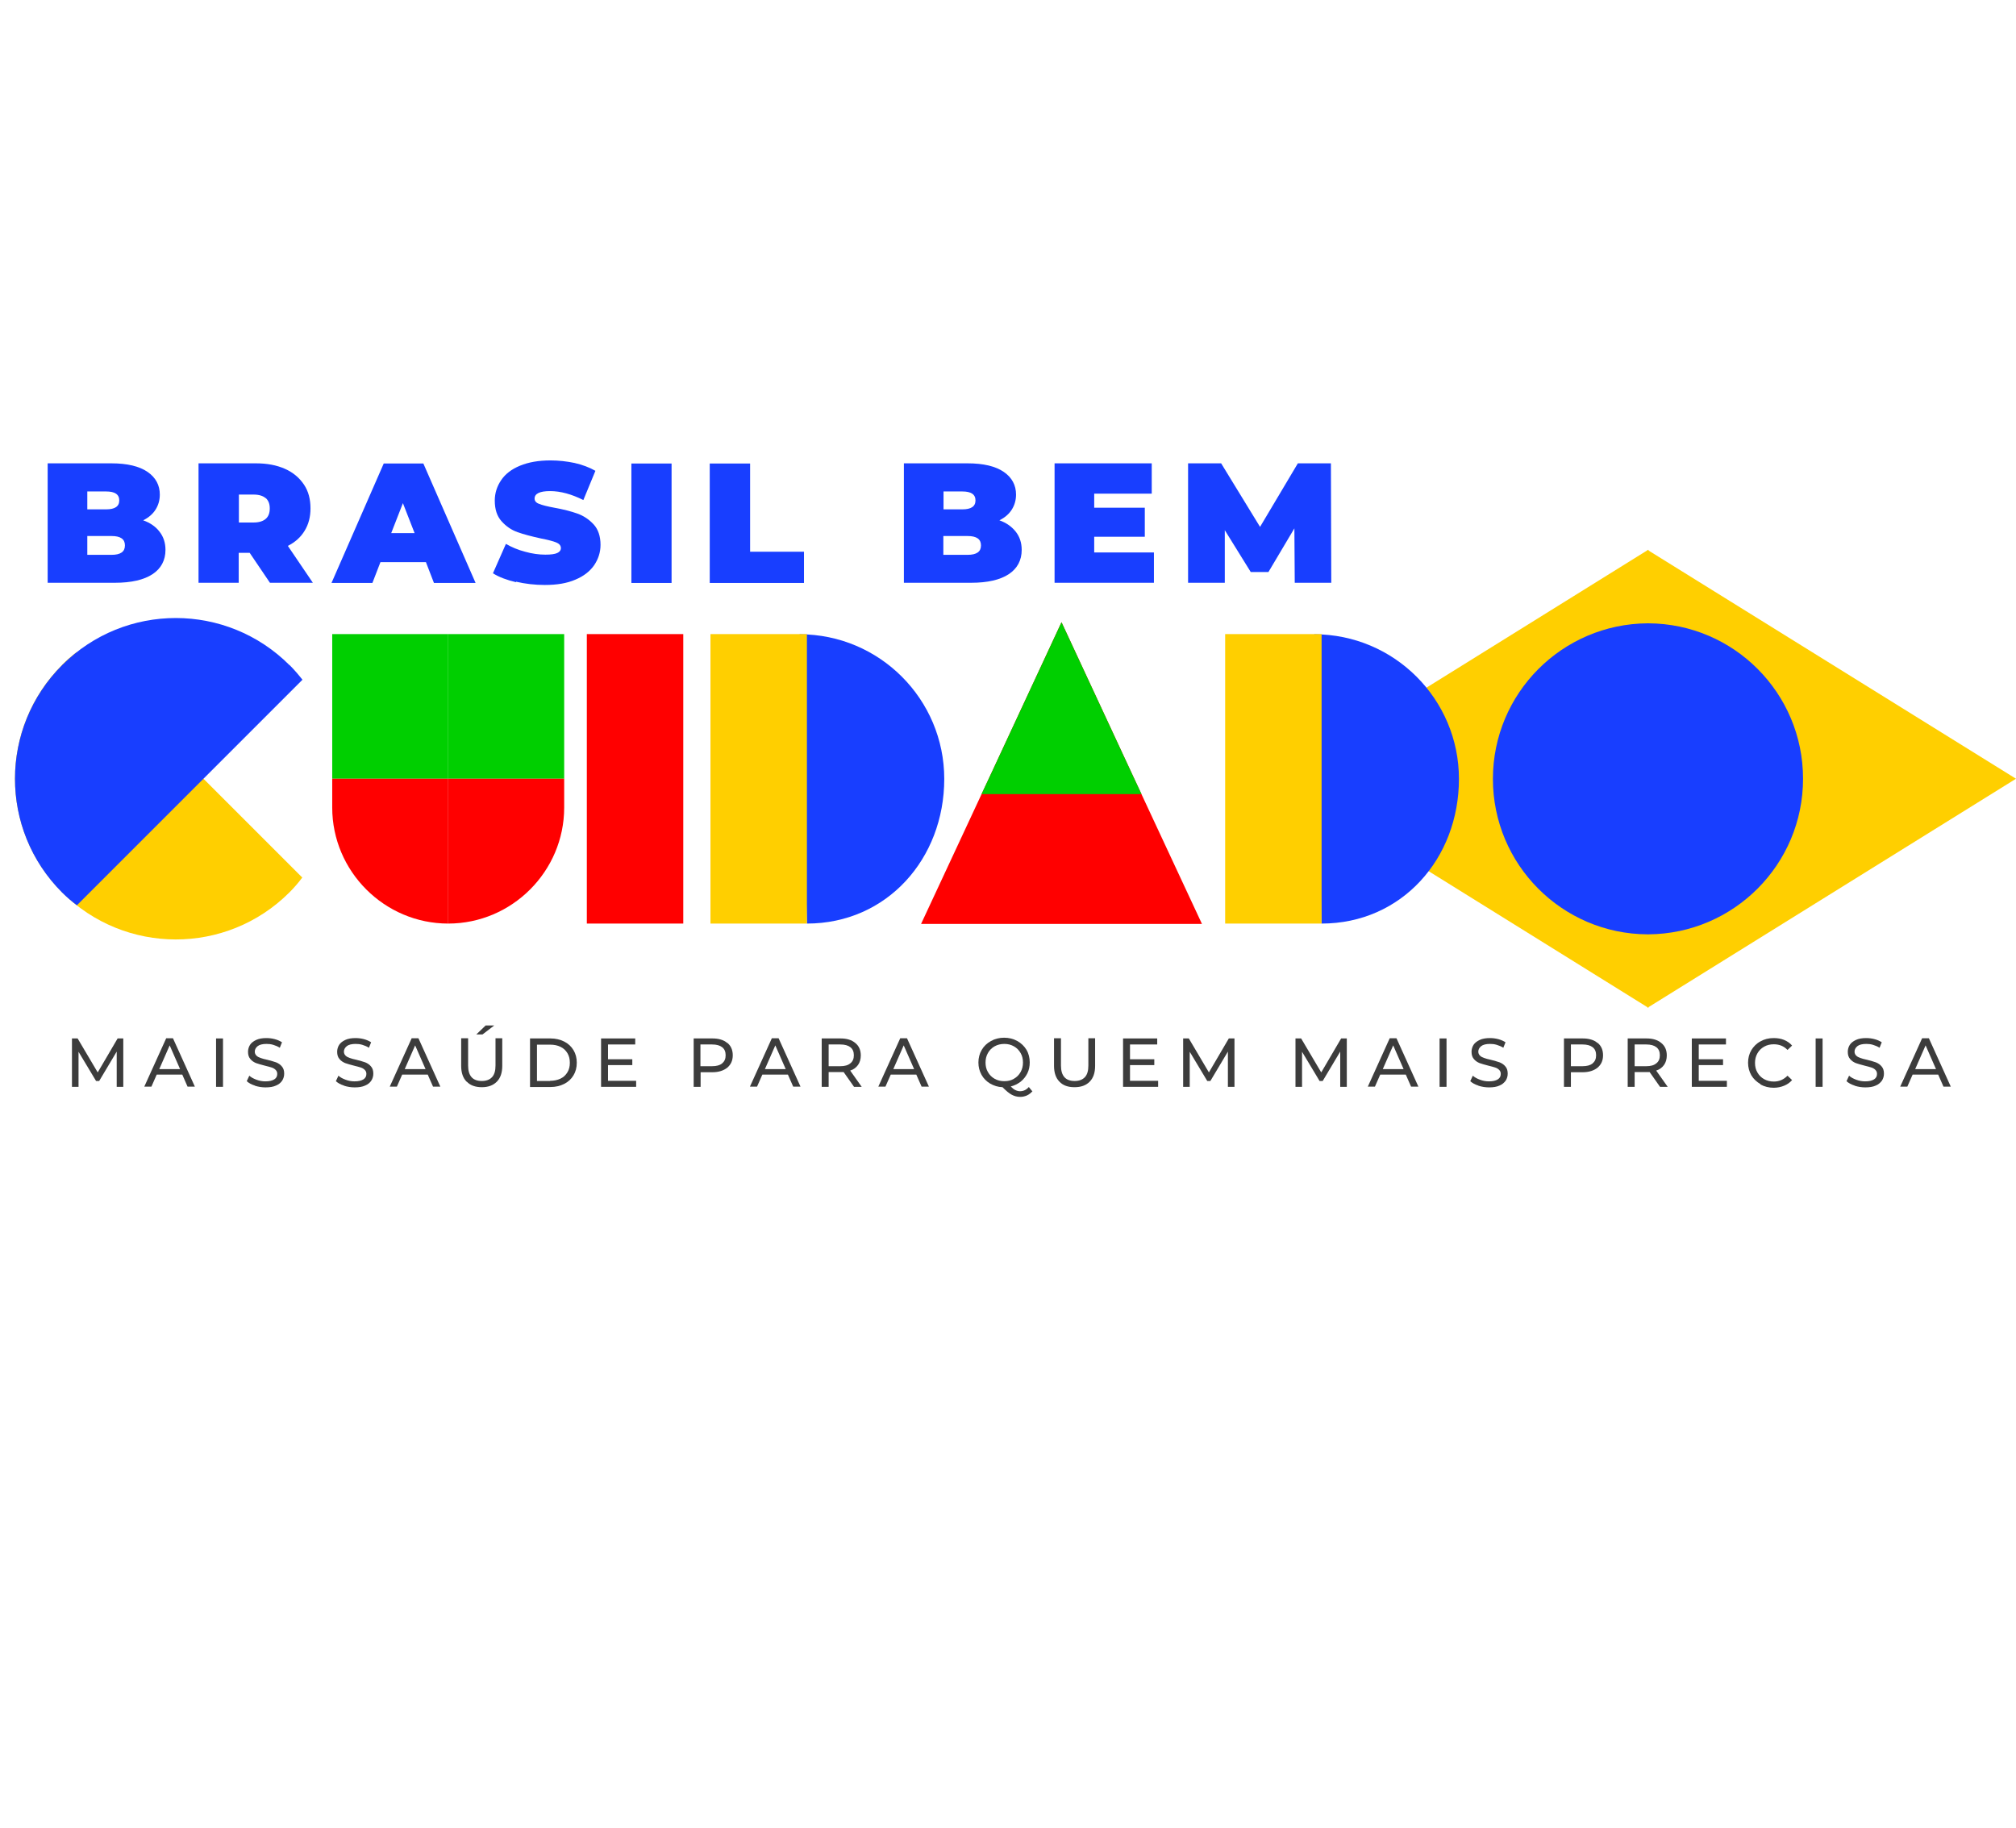
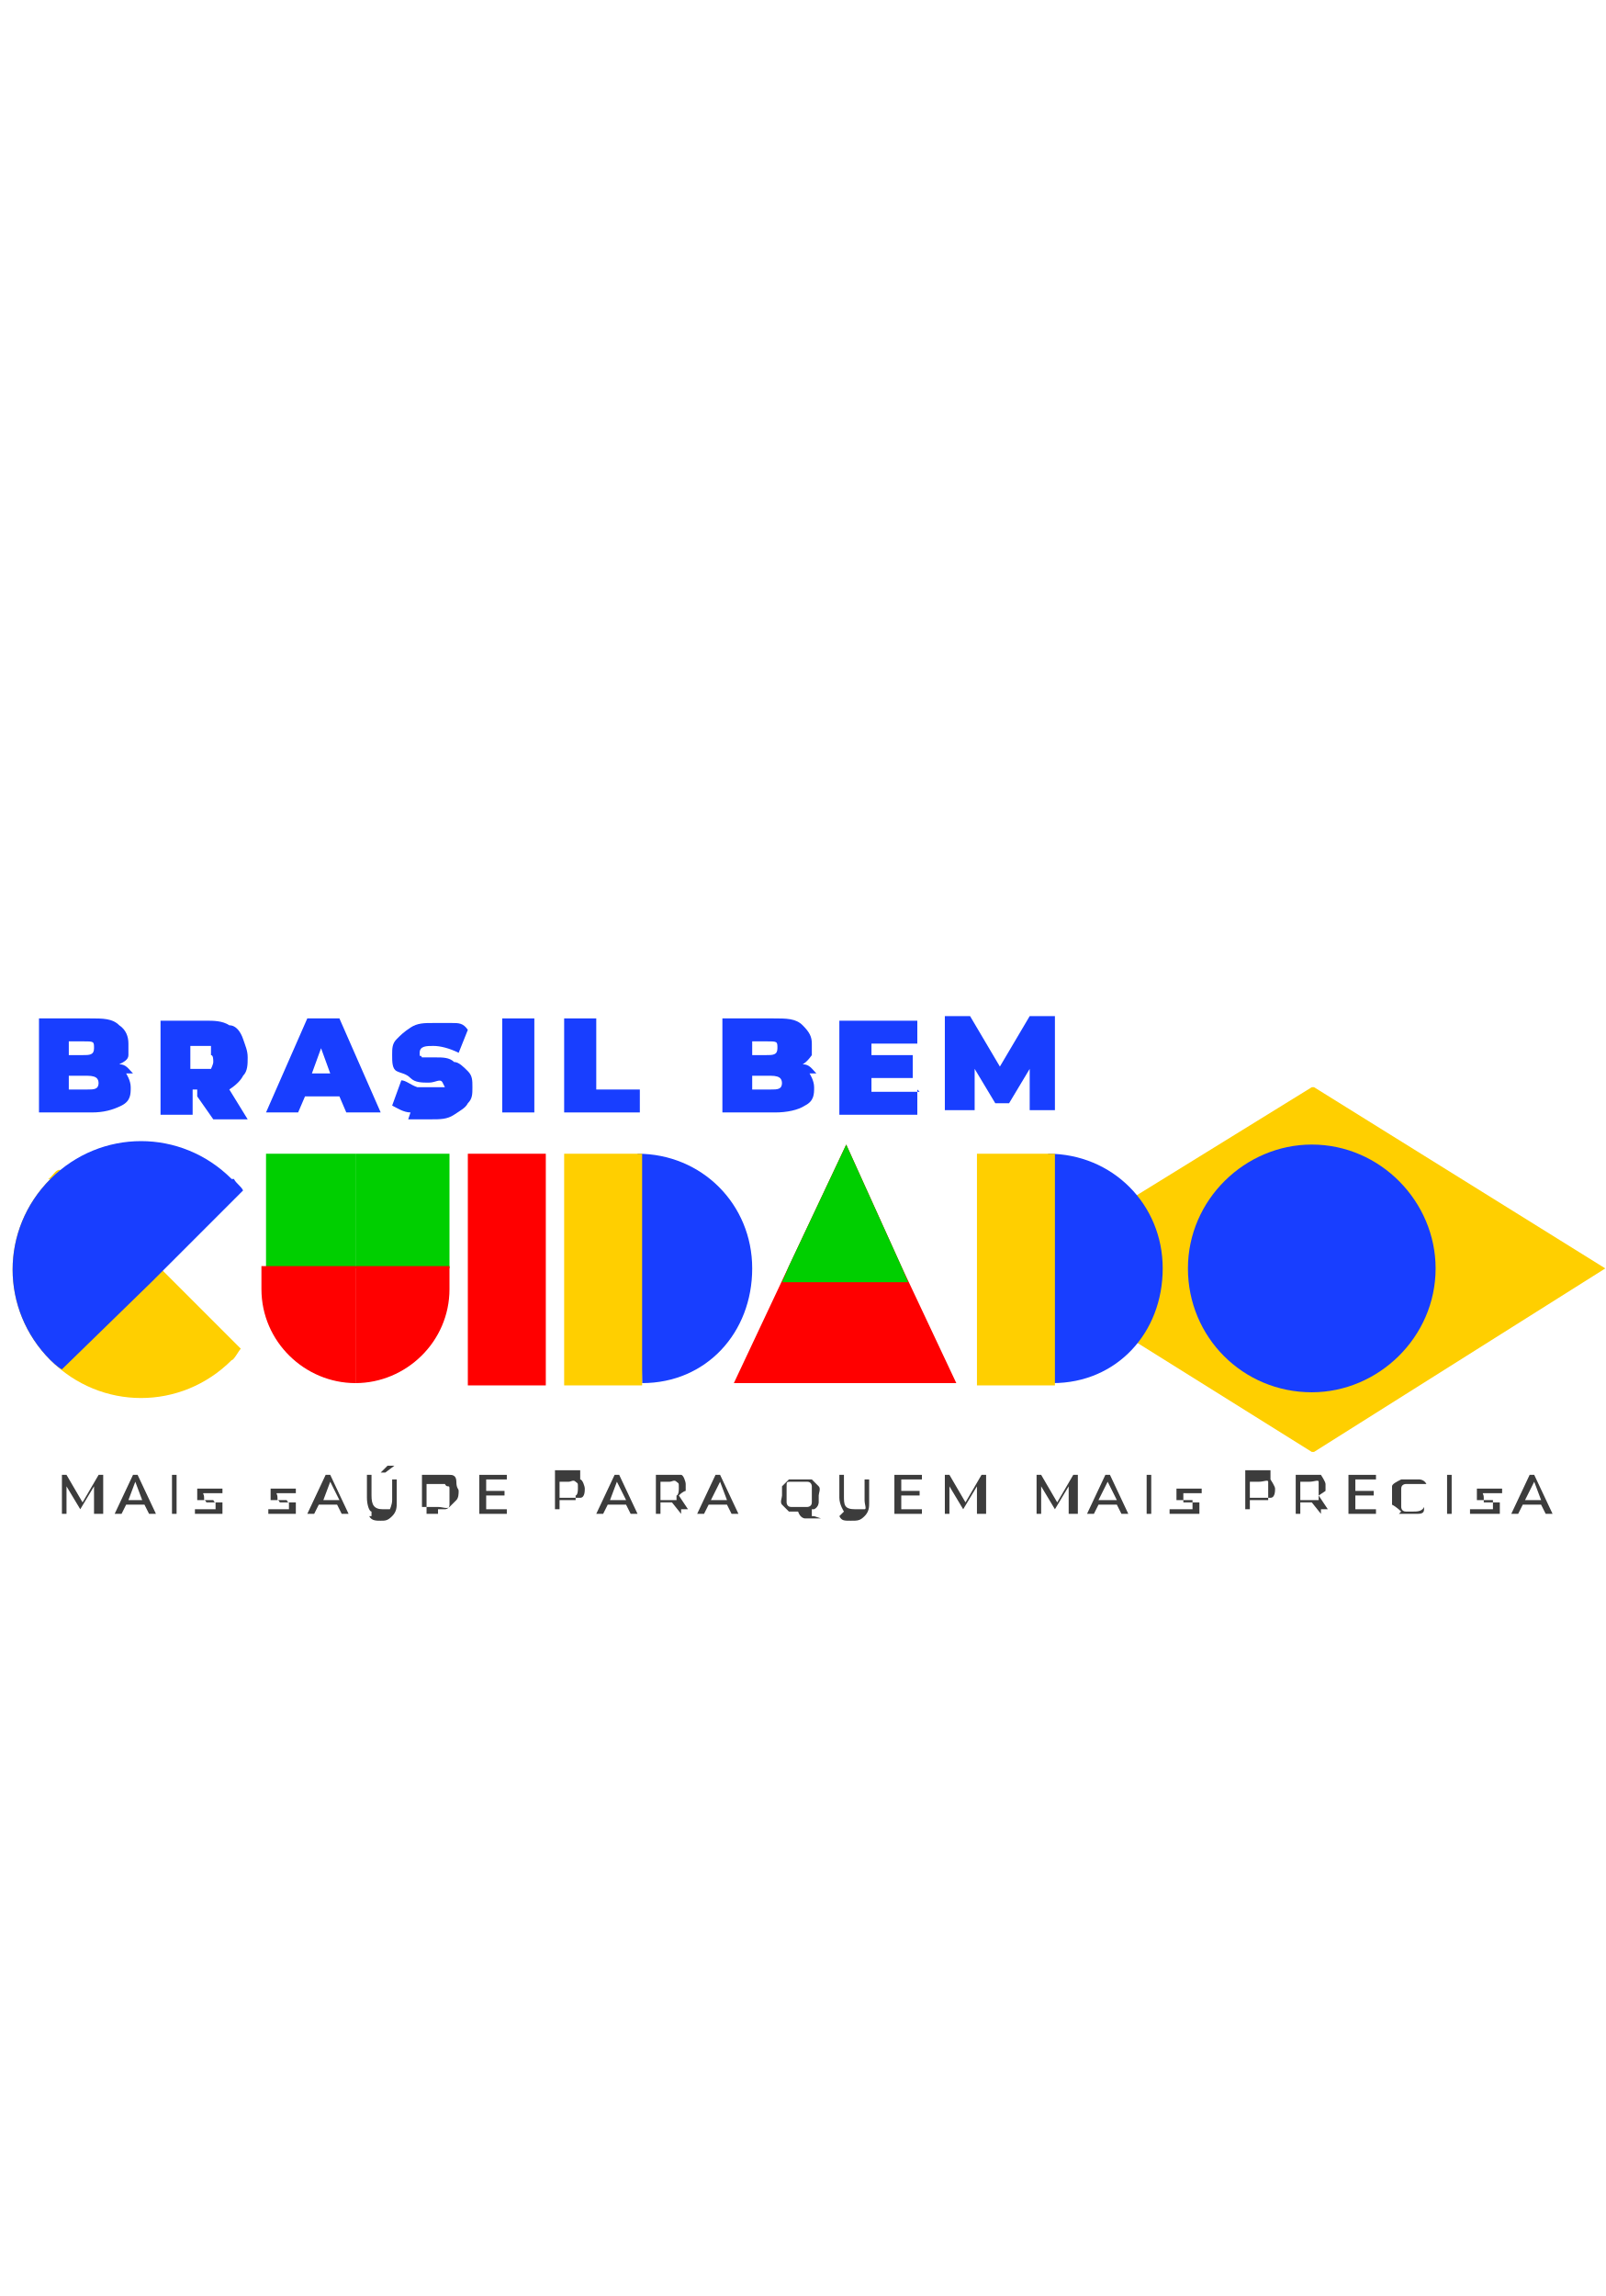
- <svg xmlns="http://www.w3.org/2000/svg" id="Layer_2" data-name="Layer 2" viewBox="0 0 110.38 100.05">
+ <svg xmlns="http://www.w3.org/2000/svg" id="Layer_2" version="1.1" viewBox="0 0 70 100.1">
  <defs>
    <style>
-       .cls-1 {
+       .st0 {
        fill: none;
      }

-       .cls-2 {
+       .st1 {
        fill: #ffcf00;
      }

-       .cls-3 {
+       .st2 {
        fill: #3c3c3c;
      }

-       .cls-4, .cls-5 {
+       .st3, .st4 {
        fill: red;
      }

-       .cls-4, .cls-6 {
+       .st3, .st5 {
        fill-rule: evenodd;
      }

-       .cls-7 {
+       .st6 {
        fill: #183eff;
      }

-       .cls-6 {
+       .st5 {
        fill: #00cf00;
      }
    </style>
  </defs>
-   <g id="Layer_1-2" data-name="Layer 1">
-     <rect class="cls-1" width="110.38" height="100.05" />
+   <g id="Layer_1-2">
+     <rect class="st0" y="28.3" width="70" height="63.4" />
    <g>
      <g>
-         <path class="cls-7" d="M8.74,29.12c.21.27.32.6.32.99,0,.57-.24,1.02-.71,1.33-.47.31-1.16.47-2.06.47h-3.68v-6.54h3.49c.87,0,1.53.16,1.98.47.45.31.67.73.67,1.24,0,.31-.08.58-.23.82-.15.24-.38.44-.68.59.39.14.69.35.9.63ZM4.78,26.92v.97h1.03c.48,0,.72-.16.72-.49s-.24-.49-.72-.49h-1.03ZM6.84,29.86c0-.34-.24-.51-.73-.51h-1.33v1.03h1.33c.49,0,.73-.17.73-.51Z" />
-         <path class="cls-7" d="M13.67,30.27h-.6v1.64h-2.2v-6.54h3.15c.6,0,1.13.1,1.58.3.45.2.79.49,1.04.86s.36.81.36,1.31c0,.47-.11.88-.32,1.22-.21.35-.52.63-.92.83l1.37,2.02h-2.35l-1.11-1.64ZM14.55,27.28c-.15-.13-.37-.2-.67-.2h-.8v1.53h.8c.3,0,.52-.07.67-.2.15-.13.22-.32.22-.57s-.07-.43-.22-.57Z" />
-         <path class="cls-7" d="M23.31,30.78h-2.48l-.44,1.14h-2.24l2.86-6.54h2.17l2.86,6.54h-2.28l-.44-1.14ZM22.7,29.19l-.64-1.64-.64,1.64h1.27Z" />
-         <path class="cls-7" d="M28.26,31.88c-.51-.12-.94-.28-1.27-.49l.71-1.61c.31.18.66.33,1.05.43.39.11.76.16,1.11.16.31,0,.52-.03.65-.09.13-.06.2-.15.2-.27,0-.14-.09-.24-.26-.31-.17-.07-.45-.14-.85-.22-.5-.11-.92-.22-1.26-.34-.34-.12-.63-.32-.88-.6-.25-.28-.37-.65-.37-1.13,0-.41.12-.78.35-1.12.23-.34.57-.6,1.03-.79.46-.19,1.01-.29,1.67-.29.45,0,.89.05,1.32.14.43.1.81.24,1.14.43l-.66,1.6c-.64-.32-1.25-.49-1.82-.49s-.85.14-.85.41c0,.13.08.23.25.29.17.07.45.14.83.21.5.09.92.2,1.26.32.34.12.64.32.89.59.25.27.38.65.38,1.12,0,.41-.12.78-.35,1.12-.23.33-.57.6-1.03.79-.46.2-1.01.29-1.67.29-.54,0-1.07-.06-1.58-.18Z" />
-         <path class="cls-7" d="M34.57,25.38h2.2v6.54h-2.2v-6.54Z" />
-         <path class="cls-7" d="M38.87,25.38h2.2v4.83h2.95v1.71h-5.16v-6.54Z" />
-         <path class="cls-7" d="M55.62,29.12c.21.27.32.6.32.99,0,.57-.24,1.02-.71,1.33-.47.31-1.16.47-2.06.47h-3.68v-6.54h3.49c.87,0,1.53.16,1.98.47.45.31.67.73.67,1.24,0,.31-.08.58-.23.82-.15.24-.38.44-.68.59.39.14.68.35.9.63ZM51.66,26.92v.97h1.03c.48,0,.72-.16.72-.49s-.24-.49-.72-.49h-1.03ZM53.71,29.86c0-.34-.24-.51-.73-.51h-1.33v1.03h1.33c.49,0,.73-.17.73-.51Z" />
-         <path class="cls-7" d="M63.18,30.25v1.66h-5.44v-6.54h5.32v1.66h-3.15v.77h2.77v1.59h-2.77v.86h3.27Z" />
-         <path class="cls-7" d="M70.89,31.91l-.02-2.98-1.42,2.39h-.97l-1.42-2.29v2.88h-2.01v-6.54h1.81l2.13,3.48,2.07-3.48h1.81l.02,6.54h-2.01Z" />
+         <path class="st6" d="M5.5,46.8c0,0,.2.3.2.6s0,.6-.4.8-.8.3-1.3.3H1.7v-4.1h2.2c.6,0,1,0,1.3.3.3.2.4.5.4.8s0,.3,0,.5-.2.3-.4.4c.3,0,.4.2.6.4h-.2ZM3,45.4v.6h.6c.3,0,.5,0,.5-.3s0-.3-.5-.3h-.6ZM4.3,47.3c0-.2,0-.4-.5-.4h-.8v.6h.8c.3,0,.5,0,.5-.3h0Z" />
+         <path class="st6" d="M8.7,47.5h-.3v1.1h-1.4v-4.1h2c.3,0,.7,0,1,.2.3,0,.5.3.6.6s.2.5.2.8,0,.6-.2.8c-.1.2-.3.4-.6.6l.8,1.3h-1.5l-.7-1h0v-.3ZM9.2,45.6s-.2,0-.4,0h-.5v1h.5c.2,0,.3,0,.4,0,0,0,.1-.2.1-.3s0-.3-.1-.3h0v-.2Z" />
+         <path class="st6" d="M14.8,47.8h-1.5l-.3.7h-1.4l1.8-4.1h1.4l1.8,4.1h-1.5l-.3-.7h0ZM14.4,46.8l-.4-1.1-.4,1.1s.8,0,.8,0Z" />
+         <path class="st6" d="M17.9,48.5c-.3,0-.6-.2-.8-.3l.4-1.1c.2,0,.4.2.7.3h1.1s.1,0,.1,0,0,0-.1-.2-.3,0-.6,0c-.3,0-.6,0-.8-.2s-.4-.2-.6-.3-.2-.4-.2-.7,0-.5.2-.7.3-.3.6-.5.6-.2,1-.2h.8c.3,0,.5,0,.7.3l-.4,1c-.4-.2-.8-.3-1.1-.3s-.6,0-.6.3,0,0,.1.2c.1,0,.3,0,.6,0,.3,0,.6,0,.8.2.2,0,.4.2.6.4s.2.4.2.7,0,.5-.2.7c-.1.2-.3.3-.6.5s-.6.2-1,.2-.7,0-1,0h0Z" />
+         <path class="st6" d="M21.9,44.4h1.4v4.1h-1.4v-4.1Z" />
+         <path class="st6" d="M24.6,44.4h1.4v3.1h1.9v1h-3.3v-4.1h0Z" />
+         <path class="st6" d="M35.3,46.8c0,0,.2.3.2.6s0,.6-.4.8c-.3.2-.8.3-1.3.3h-2.3v-4.1h2.2c.6,0,1,0,1.3.3s.4.5.4.8,0,.3,0,.5c0,0-.2.3-.4.4.3,0,.4.2.6.4h-.2ZM32.8,45.4v.6h.6c.3,0,.5,0,.5-.3s0-.3-.5-.3h-.6ZM34.1,47.3c0-.2,0-.4-.5-.4h-.8v.6h.8c.3,0,.5,0,.5-.3h0Z" />
+         <path class="st6" d="M40,47.5v1.1h-3.4v-4.1h3.4v1h-2v.5h1.8v1h-1.8v.6h2.1,0Z" />
+         <path class="st6" d="M44.9,48.5v-1.9l-.9,1.5h-.6l-.9-1.5v1.8h-1.3v-4.1h1.1l1.3,2.2,1.3-2.2h1.1v4.1h-1.3.2Z" />
      </g>
      <g>
-         <path class="cls-3" d="M6.39,59.51v-1.93s-.96,1.61-.96,1.61h-.17l-.96-1.6v1.92h-.36v-2.65h.31l1.1,1.86,1.09-1.86h.31v2.65s-.36,0-.36,0Z" />
-         <path class="cls-3" d="M9.99,58.84h-1.41l-.29.66h-.39l1.2-2.65h.37l1.2,2.65h-.4l-.29-.66ZM9.86,58.54l-.57-1.3-.57,1.3h1.14Z" />
-         <path class="cls-3" d="M11.83,56.86h.38v2.65h-.38v-2.65Z" />
-         <path class="cls-3" d="M13.95,59.44c-.19-.06-.33-.14-.44-.24l.14-.3c.1.09.23.16.39.22.16.06.32.09.49.09.22,0,.38-.04.49-.11.11-.07.16-.17.16-.3,0-.09-.03-.16-.09-.22s-.13-.1-.22-.13c-.09-.03-.21-.06-.37-.1-.2-.05-.36-.1-.48-.14-.12-.05-.23-.12-.31-.22-.09-.1-.13-.23-.13-.4,0-.14.04-.27.11-.38.07-.11.19-.2.34-.27.15-.07.34-.1.56-.1.16,0,.31.02.46.06s.28.1.39.17l-.12.3c-.11-.07-.23-.12-.36-.16-.13-.04-.25-.05-.37-.05-.21,0-.38.04-.48.12s-.16.18-.16.3c0,.09.03.16.09.22.06.06.14.1.23.13.09.03.21.07.37.1.2.05.36.1.48.14.12.05.23.12.31.22.09.1.13.23.13.4,0,.14-.04.27-.11.38s-.19.21-.34.27c-.15.07-.34.1-.57.1-.2,0-.39-.03-.58-.09Z" />
-         <path class="cls-3" d="M18.83,59.44c-.19-.06-.33-.14-.44-.24l.14-.3c.1.09.23.16.39.22.16.06.32.09.49.09.22,0,.38-.04.49-.11.11-.07.16-.17.16-.3,0-.09-.03-.16-.09-.22s-.13-.1-.22-.13c-.09-.03-.21-.06-.37-.1-.2-.05-.36-.1-.48-.14-.12-.05-.23-.12-.31-.22-.09-.1-.13-.23-.13-.4,0-.14.04-.27.11-.38.07-.11.19-.2.34-.27.15-.07.34-.1.56-.1.16,0,.31.02.46.06s.28.1.39.17l-.12.3c-.11-.07-.23-.12-.36-.16-.13-.04-.25-.05-.37-.05-.21,0-.38.04-.48.12s-.16.18-.16.3c0,.09.03.16.09.22.06.06.14.1.23.13.09.03.21.07.37.1.2.05.36.1.48.14.12.05.23.12.31.22.09.1.13.23.13.4,0,.14-.04.27-.11.38s-.19.21-.34.27c-.15.07-.34.1-.57.1-.2,0-.39-.03-.58-.09Z" />
-         <path class="cls-3" d="M23.43,58.84h-1.41l-.29.66h-.39l1.2-2.65h.37l1.2,2.65h-.4l-.29-.66ZM23.3,58.54l-.57-1.3-.57,1.3h1.14Z" />
-         <path class="cls-3" d="M25.55,59.23c-.2-.2-.3-.49-.3-.87v-1.51h.38v1.49c0,.57.25.85.75.85.24,0,.43-.07.56-.21.13-.14.19-.35.19-.64v-1.49h.37v1.51c0,.38-.1.67-.3.87-.2.2-.47.3-.82.3s-.63-.1-.82-.3ZM26.6,56.15h.46l-.64.49h-.34l.51-.49Z" />
-         <path class="cls-3" d="M29.02,56.86h1.12c.28,0,.53.06.75.17.22.11.39.27.51.47.12.2.18.43.18.69s-.06.49-.18.69c-.12.2-.29.36-.51.47-.22.11-.47.17-.75.17h-1.12v-2.65ZM30.12,59.18c.21,0,.4-.04.57-.12s.29-.2.38-.35c.09-.15.13-.32.13-.52s-.04-.37-.13-.52-.21-.27-.38-.35c-.16-.08-.35-.12-.57-.12h-.72v1.99h.72Z" />
-         <path class="cls-3" d="M34.83,59.18v.33h-1.92v-2.65h1.87v.33h-1.49v.81h1.33v.32h-1.33v.86h1.54Z" />
-         <path class="cls-3" d="M39.82,57.1c.2.16.3.39.3.68s-.1.51-.3.68c-.2.16-.47.25-.81.25h-.65v.8h-.38v-2.65h1.03c.34,0,.61.08.81.25ZM39.54,58.22c.13-.1.19-.25.19-.44s-.06-.34-.19-.44-.31-.15-.55-.15h-.64v1.19h.64c.24,0,.42-.05.55-.15Z" />
-         <path class="cls-3" d="M43.15,58.84h-1.41l-.29.66h-.39l1.2-2.65h.37l1.2,2.65h-.4l-.29-.66ZM43.02,58.54l-.57-1.3-.57,1.3h1.14Z" />
-         <path class="cls-3" d="M46.76,59.51l-.57-.81c-.07,0-.13,0-.17,0h-.65v.81h-.38v-2.65h1.03c.34,0,.61.08.81.25.2.16.3.39.3.68,0,.2-.05.38-.15.52-.1.14-.24.25-.43.31l.63.89h-.41ZM46.56,58.22c.13-.1.19-.25.19-.44s-.06-.34-.19-.44-.31-.15-.55-.15h-.64v1.19h.64c.24,0,.42-.05.55-.16Z" />
-         <path class="cls-3" d="M50.18,58.84h-1.41l-.29.66h-.39l1.2-2.65h.37l1.2,2.65h-.4l-.29-.66ZM50.05,58.54l-.57-1.3-.57,1.3h1.14Z" />
-         <path class="cls-3" d="M56.53,59.75c-.09.1-.19.18-.3.23-.11.05-.24.08-.37.08-.17,0-.32-.04-.47-.12-.15-.08-.31-.22-.5-.41-.25-.01-.47-.08-.68-.2-.2-.12-.36-.28-.47-.48-.11-.2-.17-.42-.17-.67s.06-.49.18-.69c.12-.21.29-.37.51-.49.21-.12.46-.18.72-.18s.5.06.72.18c.21.12.38.28.5.48s.18.44.18.69c0,.22-.04.42-.13.6-.09.18-.21.33-.37.46-.16.12-.34.21-.54.26.09.09.17.16.26.2.08.04.17.06.25.06.19,0,.35-.08.48-.23l.18.22ZM54.09,58.7c.09.16.21.28.37.37s.33.13.53.13.37-.04.52-.13c.16-.09.28-.21.37-.37.09-.16.13-.33.13-.52s-.04-.37-.13-.52c-.09-.16-.21-.28-.37-.37-.16-.09-.33-.13-.52-.13s-.37.04-.53.13c-.16.09-.28.21-.37.37-.09.16-.13.33-.13.52s.04.37.13.52Z" />
-         <path class="cls-3" d="M58.01,59.23c-.2-.2-.3-.49-.3-.87v-1.51h.38v1.49c0,.57.25.85.75.85.24,0,.43-.07.56-.21.13-.14.19-.35.19-.64v-1.49h.37v1.51c0,.38-.1.67-.3.87-.2.2-.47.3-.83.3s-.63-.1-.82-.3Z" />
-         <path class="cls-3" d="M63.41,59.18v.33h-1.92v-2.65h1.87v.33h-1.49v.81h1.33v.32h-1.33v.86h1.54Z" />
-         <path class="cls-3" d="M67.23,59.51v-1.93s-.96,1.61-.96,1.61h-.17l-.96-1.6v1.92h-.36v-2.65h.31l1.1,1.86,1.09-1.86h.31v2.65s-.36,0-.36,0Z" />
-         <path class="cls-3" d="M73.38,59.51v-1.93s-.96,1.61-.96,1.61h-.17l-.96-1.6v1.92h-.36v-2.65h.31l1.1,1.86,1.09-1.86h.31v2.65s-.36,0-.36,0Z" />
-         <path class="cls-3" d="M76.98,58.84h-1.41l-.29.66h-.39l1.2-2.65h.37l1.2,2.65h-.4l-.29-.66ZM76.85,58.54l-.57-1.3-.57,1.3h1.14Z" />
-         <path class="cls-3" d="M78.82,56.86h.38v2.65h-.38v-2.65Z" />
-         <path class="cls-3" d="M80.94,59.44c-.19-.06-.33-.14-.44-.24l.14-.3c.1.09.23.16.39.22.16.06.32.09.49.09.22,0,.38-.04.49-.11.11-.07.16-.17.16-.3,0-.09-.03-.16-.09-.22-.06-.06-.13-.1-.22-.13-.09-.03-.21-.06-.37-.1-.2-.05-.36-.1-.48-.14-.12-.05-.23-.12-.31-.22-.09-.1-.13-.23-.13-.4,0-.14.04-.27.11-.38.07-.11.19-.2.34-.27.15-.07.34-.1.56-.1.16,0,.31.02.46.06s.28.1.39.17l-.12.3c-.11-.07-.23-.12-.36-.16-.13-.04-.25-.05-.37-.05-.21,0-.38.04-.48.12s-.16.18-.16.3c0,.09.03.16.09.22.06.06.14.1.23.13.09.03.21.07.37.1.2.05.36.1.48.14.12.05.23.12.31.22.09.1.13.23.13.4,0,.14-.04.27-.11.38-.08.11-.19.21-.34.27-.15.07-.34.1-.57.1-.2,0-.39-.03-.58-.09Z" />
-         <path class="cls-3" d="M87.47,57.1c.2.16.3.39.3.68s-.1.51-.3.68c-.2.16-.47.25-.81.25h-.65v.8h-.38v-2.65h1.03c.34,0,.61.08.81.25ZM87.2,58.22c.13-.1.19-.25.19-.44s-.06-.34-.19-.44-.31-.15-.55-.15h-.64v1.19h.64c.24,0,.42-.05.55-.15Z" />
-         <path class="cls-3" d="M90.89,59.51l-.57-.81c-.07,0-.13,0-.17,0h-.65v.81h-.38v-2.65h1.03c.34,0,.61.08.81.25.2.16.3.39.3.68,0,.2-.05.38-.15.52-.1.14-.24.25-.43.31l.63.89h-.41ZM90.69,58.22c.13-.1.19-.25.19-.44s-.06-.34-.19-.44-.31-.15-.55-.15h-.64v1.19h.64c.24,0,.42-.05.55-.16Z" />
-         <path class="cls-3" d="M94.55,59.18v.33h-1.92v-2.65h1.87v.33h-1.49v.81h1.33v.32h-1.33v.86h1.54Z" />
-         <path class="cls-3" d="M96.39,59.36c-.21-.12-.38-.28-.5-.48-.12-.21-.18-.44-.18-.69s.06-.49.18-.69.29-.37.5-.48c.21-.12.45-.18.72-.18.21,0,.4.03.57.1s.32.17.44.31l-.25.24c-.2-.21-.45-.31-.75-.31-.2,0-.37.04-.53.13-.16.09-.28.21-.37.37-.09.16-.13.33-.13.52s.04.37.13.52c.09.16.21.28.37.37.16.09.34.13.53.13.3,0,.54-.11.75-.32l.25.24c-.12.14-.27.24-.44.31-.17.07-.36.11-.57.11-.26,0-.5-.06-.72-.18Z" />
-         <path class="cls-3" d="M99.41,56.86h.38v2.65h-.38v-2.65Z" />
-         <path class="cls-3" d="M101.54,59.44c-.19-.06-.33-.14-.44-.24l.14-.3c.1.09.23.16.39.22.16.06.32.09.49.09.22,0,.38-.04.49-.11.11-.07.16-.17.16-.3,0-.09-.03-.16-.09-.22-.06-.06-.13-.1-.22-.13-.09-.03-.21-.06-.37-.1-.2-.05-.36-.1-.48-.14-.12-.05-.23-.12-.31-.22-.09-.1-.13-.23-.13-.4,0-.14.04-.27.11-.38.07-.11.19-.2.34-.27.15-.07.34-.1.56-.1.16,0,.31.02.46.06s.28.1.39.17l-.12.3c-.11-.07-.23-.12-.36-.16-.13-.04-.25-.05-.37-.05-.21,0-.38.04-.48.12s-.16.18-.16.3c0,.09.03.16.09.22.06.06.14.1.23.13.09.03.21.07.37.1.2.05.36.1.48.14.12.05.23.12.31.22.09.1.13.23.13.4,0,.14-.04.27-.11.38-.08.11-.19.21-.34.27-.15.07-.34.1-.57.1-.2,0-.39-.03-.58-.09Z" />
-         <path class="cls-3" d="M106.13,58.84h-1.41l-.29.66h-.39l1.2-2.65h.37l1.2,2.65h-.4l-.29-.66ZM106,58.54l-.57-1.3-.57,1.3h1.14Z" />
+         <path class="st2" d="M4.1,66v-1.2l-.6,1h0l-.6-1v1.2h-.2v-1.7h.2l.7,1.2.7-1.2h.2v1.7h-.3Z" />
+         <path class="st2" d="M6.4,65.6h-.9l-.2.4h-.3l.8-1.7h.2l.8,1.7h-.3l-.2-.4h0ZM6.2,65.4l-.3-.8-.3.8h.7,0Z" />
+         <path class="st2" d="M7.5,64.3h.2v1.7h-.2v-1.7Z" />
+         <path class="st2" d="M8.8,66c-.1,0-.2,0-.3,0v-.2c.1,0,.2,0,.3,0h.6v-.2h0c0-.2,0,0-.1-.2h-.5s-.1,0-.2,0v-.5s.1,0,.2,0h.6s.2,0,.3,0v.2h-.8c-.1,0,0,0,0,.2h0c0,.2,0,0,.1.2h.5s.1,0,.2,0v.5s-.1,0-.2,0h-.8,0Z" />
+         <path class="st2" d="M12,66c-.1,0-.2,0-.3,0v-.2c.1,0,.2,0,.3,0s.2,0,.3,0h.3v-.2h0c0-.2,0,0-.1-.2h-.5s-.1,0-.2,0v-.5s.1,0,.2,0h.6s.2,0,.3,0v.2h-.8c-.1,0,0,0,0,.2h0c0,.2,0,0,.1.2h.5s.1,0,.2,0v.5s-.1,0-.2,0h-.8,0Z" />
+         <path class="st2" d="M14.8,65.6h-.9l-.2.4h-.3l.8-1.7h.2l.8,1.7h-.3l-.2-.4s.1,0,0,0ZM14.8,65.4l-.4-.8-.3.8h.7Z" />
+         <path class="st2" d="M16.2,65.9c-.1,0-.2-.3-.2-.6v-1h.2v.9c0,.4.1.6.5.6s.3,0,.3,0,.1-.2.1-.4v-.9h.2v1c0,.2,0,.4-.2.6s-.3.2-.5.2-.4,0-.5-.2h.1ZM16.9,63.9h.3l-.4.3h-.2l.3-.3h0Z" />
+         <path class="st2" d="M18.4,64.3h.7c.2,0,.3,0,.5,0,.1,0,.3,0,.3.3s.1.3.1.4,0,.3-.1.4c0,0-.2.2-.3.3s-.3,0-.5,0h-.7v-1.7h0ZM19.1,65.8h.3s.2,0,.2-.2v-.7c0-.2-.1,0-.2-.2h-.8v1.3h.5v-.2Z" />
+         <path class="st2" d="M22.1,65.8v.2h-1.2v-1.7h1.2v.2h-.9v.5h.8v.2h-.8v.6h1-.1Z" />
+         <path class="st2" d="M25.3,64.5c.1,0,.2.3.2.4s0,.4-.2.4-.3,0-.5,0h-.4v.5h-.2v-1.7h.6c.2,0,.4,0,.5,0h0v.2ZM25.1,65.2s.1,0,.1-.3,0-.2-.1-.3-.2,0-.3,0h-.4v.8h.7v-.2Z" />
+         <path class="st2" d="M27.4,65.6h-.9l-.2.4h-.3l.8-1.7h.2l.8,1.7h-.3l-.2-.4h.1ZM27.3,65.4l-.4-.8-.3.8s.7,0,.7,0Z" />
+         <path class="st2" d="M29.7,66l-.4-.5h-.5v.5h-.2v-1.7h.6c.2,0,.4,0,.5,0,.1,0,.2.3.2.4v.3s-.1,0-.3.2l.4.6h-.3ZM29.5,65.2s.1,0,.1-.3,0-.2-.1-.3-.2,0-.3,0h-.4v.8h.7v-.2Z" />
+         <path class="st2" d="M31.8,65.6h-.9l-.2.4h-.3l.8-1.7h.2l.8,1.7h-.3l-.2-.4s.1,0,0,0ZM31.7,65.4l-.3-.8-.4.8s.7,0,.7,0Z" />
+         <path class="st2" d="M35.8,66.2s0,0-.2,0h-.5s-.2,0-.3-.3c0,0-.3,0-.4,0,0,0-.2-.2-.3-.3s0-.3,0-.4,0-.3,0-.4c0,0,.2-.2.3-.3,0,0,.3,0,.5,0s.3,0,.5,0c0,0,.2.2.3.3s0,.3,0,.4v.3s0,.2-.2.3c0,0-.2,0-.4,0,0,0,0,0,0,0h0c0,0,.2,0,.3,0h0c0,0,0,.3,0,.3h.1ZM34.3,65.5s0,.2.2.2h.7s.2,0,.2-.2v-.7s0-.2-.2-.2h-.7c-.2,0-.2,0-.2.2v.7Z" />
+         <path class="st2" d="M36.8,65.9c0,0-.2-.3-.2-.6v-1h.2v.9c0,.4,0,.6.5.6s.3,0,.4,0,0-.2,0-.4v-.9h.2v1c0,.2,0,.4-.2.6s-.3.2-.6.2-.4,0-.5-.2h0Z" />
+         <path class="st2" d="M40.2,65.8v.2h-1.2v-1.7h1.2v.2h-.9v.5h.8v.2h-.8v.6h1,0Z" />
+         <path class="st2" d="M42.6,66v-1.2l-.6,1h0l-.6-1v1.2h-.2v-1.7h.2l.7,1.2.7-1.2h.2v1.7h-.3Z" />
+         <path class="st2" d="M46.6,66v-1.2l-.6,1h0l-.6-1v1.2h-.2v-1.7h.2l.7,1.2.7-1.2h.2v1.7h-.3Z" />
+         <path class="st2" d="M48.8,65.6h-.9l-.2.4h-.3l.8-1.7h.2l.8,1.7h-.3l-.2-.4h.1ZM48.7,65.4l-.4-.8-.4.8h.8Z" />
+         <path class="st2" d="M50,64.3h.2v1.7h-.2v-1.7Z" />
+         <path class="st2" d="M51.3,66c0,0-.2,0-.3,0v-.2c0,0,.2,0,.4,0h.6v-.2h0c0-.2,0,0,0-.2h-.5s0,0-.2,0v-.5s0,0,.2,0h.6s.2,0,.3,0v.2h-.8c0,0,0,0,0,.2h0c0,.2,0,0,0,.2h.5s0,0,.2,0v.5s0,0-.2,0h-.8Z" />
+         <path class="st2" d="M55.4,64.5c0,0,.2.3.2.4s0,.4-.2.4-.3,0-.5,0h-.4v.5h-.2v-1.7h.6c.2,0,.4,0,.5,0h0v.2ZM55.3,65.2s0,0,0-.3,0-.2,0-.3-.2,0-.4,0h-.4v.8h.8v-.2Z" />
+         <path class="st2" d="M57.6,66l-.4-.5h-.5v.5h-.2v-1.7h.6c.2,0,.4,0,.5,0,0,0,.2.3.2.4v.3c0,0,0,0-.3.2l.4.6h-.3ZM57.5,65.2s0,0,0-.3,0-.2,0-.3-.2,0-.4,0h-.4v.8h.8v-.2Z" />
+         <path class="st2" d="M60,65.8v.2h-1.2v-1.7h1.2v.2h-.9v.5h.8v.2h-.8v.6h1,0Z" />
+         <path class="st2" d="M61.1,65.9c0,0-.2-.2-.4-.3,0,0,0-.3,0-.4s0-.3,0-.4.2-.2.4-.3c0,0,.3,0,.5,0h.3s.2,0,.3.2h-.9s-.2,0-.2.2v.8s0,.2.2.2h.3c.2,0,.4,0,.5-.2h0c0,.2,0,.3-.3.3h-.3c0,0-.4,0-.5,0h0Z" />
+         <path class="st2" d="M63.1,64.3h.2v1.7h-.2v-1.7Z" />
+         <path class="st2" d="M64.4,66c0,0-.2,0-.3,0v-.2c0,0,.2,0,.4,0h.6v-.2h0c0-.2,0,0,0-.2h-.5s0,0-.2,0v-.5s0,0,.2,0h.6s.2,0,.3,0v.2h-.8c-.1,0,0,0,0,.2h0c0,.2,0,0,0,.2h.5s0,0,.2,0v.5s0,0-.2,0h-.8,0Z" />
+         <path class="st2" d="M67.3,65.6h-.9l-.2.4h-.3l.8-1.7h.2l.8,1.7h-.3l-.2-.4h0ZM67.2,65.4l-.3-.8-.4.8h.7Z" />
      </g>
      <g>
-         <polygon class="cls-2" points="90.27 55.14 110.38 42.64 90.27 30.15 90.25 30.1 90.23 30.12 90.2 30.1 90.2 30.13 70.08 42.64 90.2 55.15 90.2 55.18 90.23 55.17 90.25 55.18 90.27 55.14" />
-         <path class="cls-7" d="M98.72,42.64c0-4.69-3.79-8.49-8.47-8.51h0s-.01,0-.02,0-.01,0-.02,0h0c-4.68.03-8.47,3.83-8.47,8.52s3.79,8.49,8.47,8.51h0s.01,0,.02,0,.01,0,.02,0h0c4.68-.03,8.47-3.83,8.47-8.52" />
+         <polygon class="st1" points="57.3 63.3 70 55.3 57.3 47.4 57.3 47.4 57.2 47.4 57.2 47.4 57.2 47.4 44.4 55.3 57.2 63.3 57.2 63.3 57.2 63.3 57.3 63.3 57.3 63.3" />
+         <path class="st6" d="M62.6,55.3c0-2.9-2.4-5.4-5.4-5.4h0c-2.9,0-5.4,2.4-5.4,5.4s2.4,5.4,5.4,5.4h0c2.9,0,5.4-2.4,5.4-5.4" />
      </g>
      <g>
-         <path class="cls-7" d="M72.36,50.57c4.38,0,7.52-3.55,7.52-7.92s-3.55-7.92-7.92-7.92" />
-         <rect class="cls-2" x="67.08" y="34.72" width="5.28" height="15.85" />
+         <path class="st6" d="M45.9,60.3c2.8,0,4.8-2.2,4.8-5s-2.2-5-5-5" />
+         <rect class="st1" x="42.6" y="50.3" width="3.4" height="10.1" />
      </g>
      <g>
-         <path class="cls-7" d="M44.18,50.57c4.38,0,7.52-3.55,7.52-7.92s-3.55-7.92-7.92-7.92" />
-         <rect class="cls-2" x="38.9" y="34.72" width="5.28" height="15.85" />
+         <path class="st6" d="M28,60.3c2.8,0,4.8-2.2,4.8-5s-2.2-5-5-5" />
+         <rect class="st1" x="24.6" y="50.3" width="3.4" height="10.1" />
      </g>
-       <rect class="cls-5" x="32.13" y="34.72" width="5.28" height="15.85" />
+       <rect class="st4" x="20.4" y="50.3" width="3.4" height="10.1" />
      <g>
-         <polygon class="cls-4" points="58.12 34.07 61.96 42.33 65.81 50.59 58.12 50.59 50.43 50.59 54.28 42.33 58.12 34.07" />
-         <polygon class="cls-6" points="58.12 34.07 61.96 42.33 62.5 43.48 53.74 43.48 54.28 42.33 58.12 34.07" />
+         <polygon class="st3" points="36.9 49.9 39.3 55.2 41.7 60.3 36.9 60.3 32 60.3 34.4 55.2 36.9 49.9" />
+         <polygon class="st5" points="36.9 49.9 39.3 55.2 39.6 55.9 34.1 55.9 34.4 55.2 36.9 49.9" />
      </g>
      <g>
-         <polygon class="cls-6" points="18.19 34.72 24.54 34.72 24.54 42.64 18.19 42.64 18.19 34.72" />
-         <path class="cls-4" d="M24.54,50.57c-3.49,0-6.35-2.86-6.35-6.35v-1.58h6.35v7.92Z" />
-         <polygon class="cls-6" points="30.89 34.72 24.54 34.72 24.54 42.64 30.89 42.64 30.89 34.72" />
-         <path class="cls-4" d="M24.54,50.57c3.49,0,6.35-2.86,6.35-6.35v-1.58h-6.35v7.92Z" />
+         <polygon class="st5" points="11.6 50.3 15.5 50.3 15.5 55.3 11.6 55.3 11.6 50.3" />
+         <path class="st3" d="M15.5,60.3c-2.2,0-4.1-1.8-4.1-4.1v-1h4.1v5h0Z" />
+         <polygon class="st5" points="19.6 50.3 15.5 50.3 15.5 55.3 19.6 55.3 19.6 50.3" />
+         <path class="st3" d="M15.5,60.3c2.2,0,4.1-1.8,4.1-4.1v-1h-4.1v5h0Z" />
      </g>
      <g>
-         <path class="cls-2" d="M3.4,36.41c-3.43,3.43-3.45,9,0,12.45,3.43,3.43,9,3.45,12.45,0,.26-.26.49-.53.7-.81l-6.03-6.03-.29-.29-6.03-6.03c-.28.22-.55.45-.8.7Z" />
-         <path class="cls-7" d="M15.85,36.42c-3.43-3.43-9-3.45-12.45,0-3.43,3.43-3.45,9,0,12.45.26.26.53.49.81.7l6.03-6.03.29-.29,6.03-6.03c-.22-.28-.45-.55-.7-.8Z" />
+         <path class="st1" d="M2.2,51.4c-2.2,2.2-2.2,5.7,0,7.9s5.7,2.2,7.9,0c.1,0,.3-.4.4-.5l-3.8-3.8-.2-.2-3.9-3.8c-.2,0-.3.3-.5.4h.1Z" />
+         <path class="st6" d="M10.1,51.4c-2.2-2.2-5.7-2.2-7.9,0C0,53.6,0,57.1,2.2,59.3c0,0,.3.3.5.4l3.9-3.8.2-.2,3.8-3.8c-.1-.2-.3-.3-.4-.5h-.1Z" />
      </g>
    </g>
  </g>
</svg>
